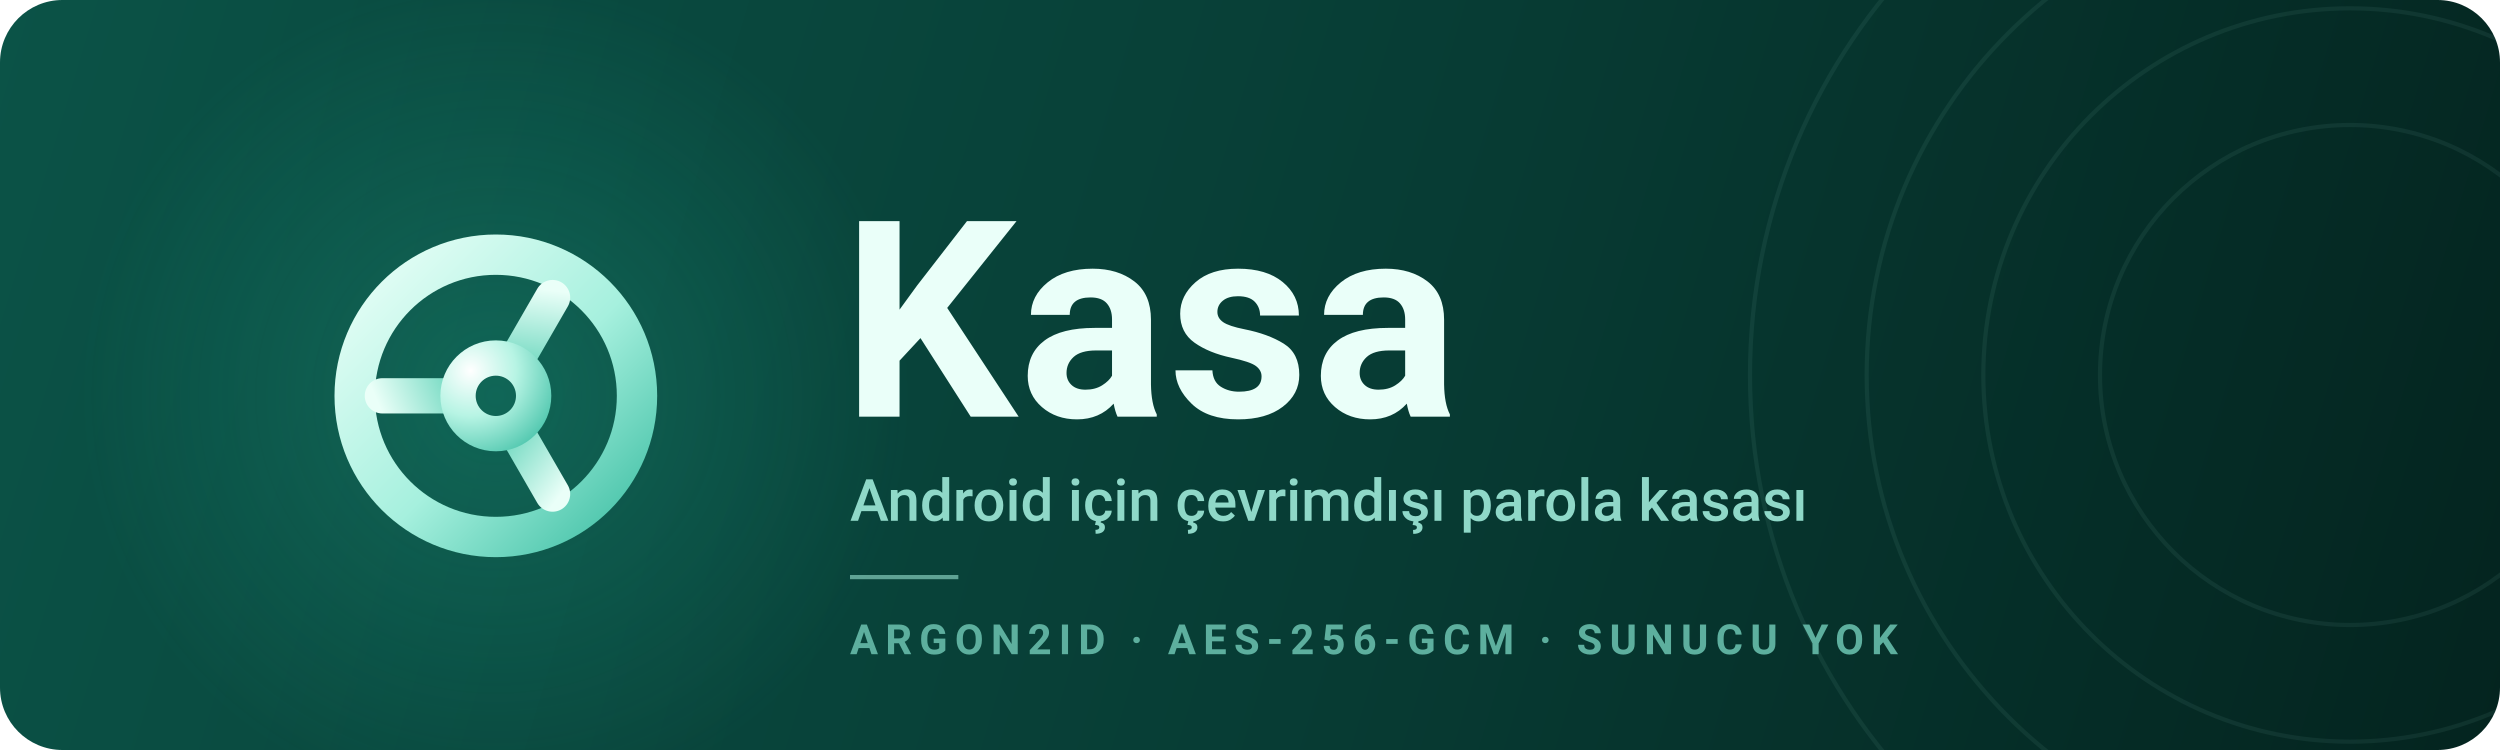
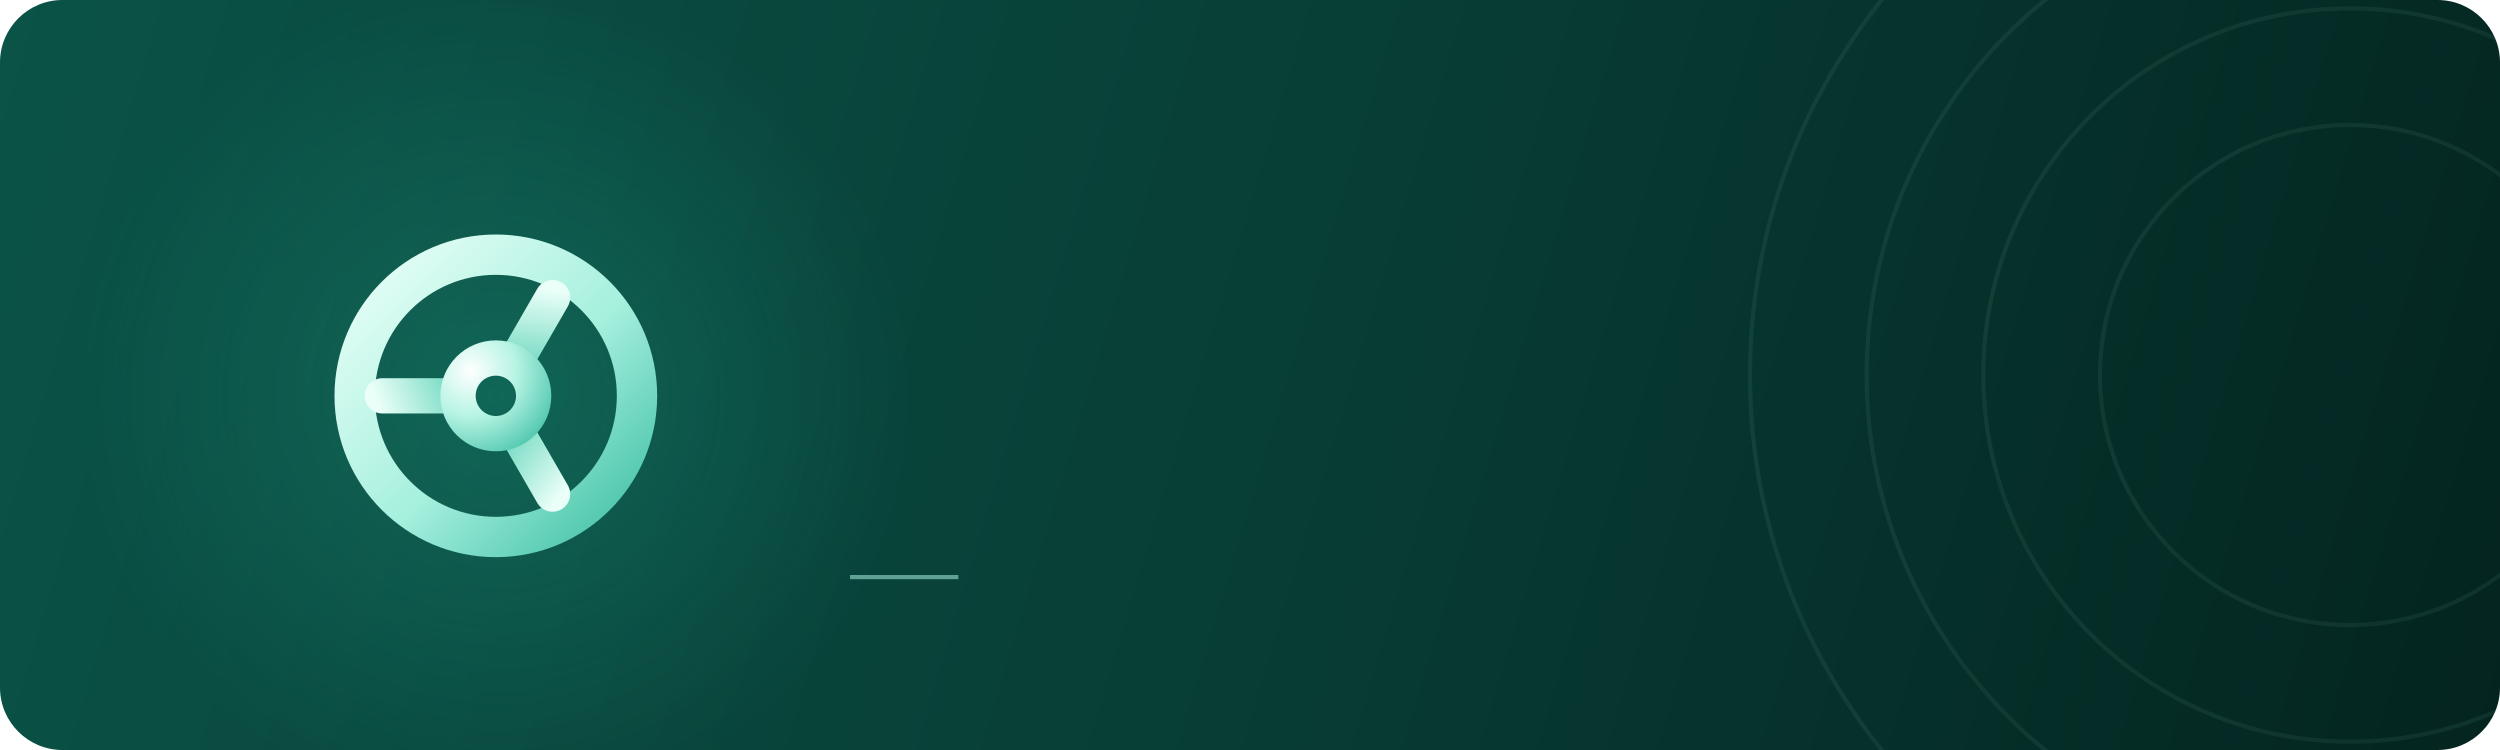
<svg xmlns="http://www.w3.org/2000/svg" width="1200" height="360" viewBox="0 0 1200 360" role="img" aria-label="Kasa — Android için çevrimdışı parola kasası">
  <defs>
    <linearGradient id="plate" x1="0" y1="0" x2="1200" y2="360" gradientUnits="userSpaceOnUse">
      <stop offset="0" stop-color="#0B5347" />
      <stop offset="0.55" stop-color="#073C34" />
      <stop offset="1" stop-color="#04241F" />
    </linearGradient>
    <radialGradient id="halo" cx="238" cy="190" r="200" gradientUnits="userSpaceOnUse">
      <stop offset="0" stop-color="#2FD9B6" stop-opacity="0.20" />
      <stop offset="1" stop-color="#2FD9B6" stop-opacity="0" />
    </radialGradient>
    <linearGradient id="ring" x1="26" y1="26" x2="82" y2="82" gradientUnits="userSpaceOnUse">
      <stop offset="0" stop-color="#EAFFF8" />
      <stop offset="0.55" stop-color="#A6F0DE" />
      <stop offset="1" stop-color="#3FBFA4" />
    </linearGradient>
    <linearGradient id="spoke" x1="50.5" y1="31.5" x2="57.5" y2="48" gradientUnits="userSpaceOnUse">
      <stop offset="0" stop-color="#EAFFF8" />
      <stop offset="1" stop-color="#5FD3B8" />
    </linearGradient>
    <radialGradient id="hub" cx="49" cy="49" r="20" gradientUnits="userSpaceOnUse">
      <stop offset="0" stop-color="#FFFFFF" />
      <stop offset="0.45" stop-color="#B7F4E4" />
      <stop offset="1" stop-color="#40C0A6" />
    </radialGradient>
    <clipPath id="card">
      <rect x="0" y="0" width="1200" height="360" rx="30" />
    </clipPath>
  </defs>
  <g clip-path="url(#card)">
    <rect x="0" y="0" width="1200" height="360" fill="url(#plate)" />
    <rect x="0" y="0" width="1200" height="360" fill="url(#halo)" />
    <g fill="none" stroke="#A6F0DE" stroke-opacity="0.07" stroke-width="2">
      <circle cx="1128" cy="180" r="120" />
      <circle cx="1128" cy="180" r="176" />
      <circle cx="1128" cy="180" r="232" />
      <circle cx="1128" cy="180" r="288" />
    </g>
    <g transform="translate(238 190) scale(2.42) translate(-54 -54)">
      <circle cx="54" cy="54" r="28" fill="none" stroke="url(#ring)" stroke-width="8" />
      <path transform="rotate(30 54 54)" fill="url(#spoke)" d="M50.5,31.5 a3.5,3.5 0 0,1 7,0 v13 a3.5,3.5 0 0,1 -7,0 Z" />
      <path transform="rotate(150 54 54)" fill="url(#spoke)" d="M50.5,31.5 a3.5,3.5 0 0,1 7,0 v13 a3.5,3.5 0 0,1 -7,0 Z" />
      <path transform="rotate(270 54 54)" fill="url(#spoke)" d="M50.5,31.5 a3.5,3.5 0 0,1 7,0 v13 a3.5,3.5 0 0,1 -7,0 Z" />
      <path fill="url(#hub)" fill-rule="evenodd" d="M54,54 m-11,0 a11,11 0 1,0 22,0 a11,11 0 1,0 -22,0 Z                M54,54 m-4,0 a4,4 0 1,0 8,0 a4,4 0 1,0 -8,0 Z" />
    </g>
    <g font-family="'Segoe UI', Roboto, 'Helvetica Neue', Arial, sans-serif">
-       <text x="404" y="200" font-size="132" font-weight="700" letter-spacing="1" fill="#EAFFF9">Kasa</text>
-       <text x="408" y="250" font-size="28" font-weight="500" fill="#8FD8C8">Android için çevrimdışı parola kasası</text>
      <rect x="408" y="276" width="52" height="2" fill="#A6F0DE" fill-opacity="0.55" />
-       <text x="408" y="314" font-size="20" font-weight="600" letter-spacing="3.5" fill="#5DAF9E">ARGON2ID · AES-256-GCM · SUNUCU YOK</text>
    </g>
  </g>
</svg>
